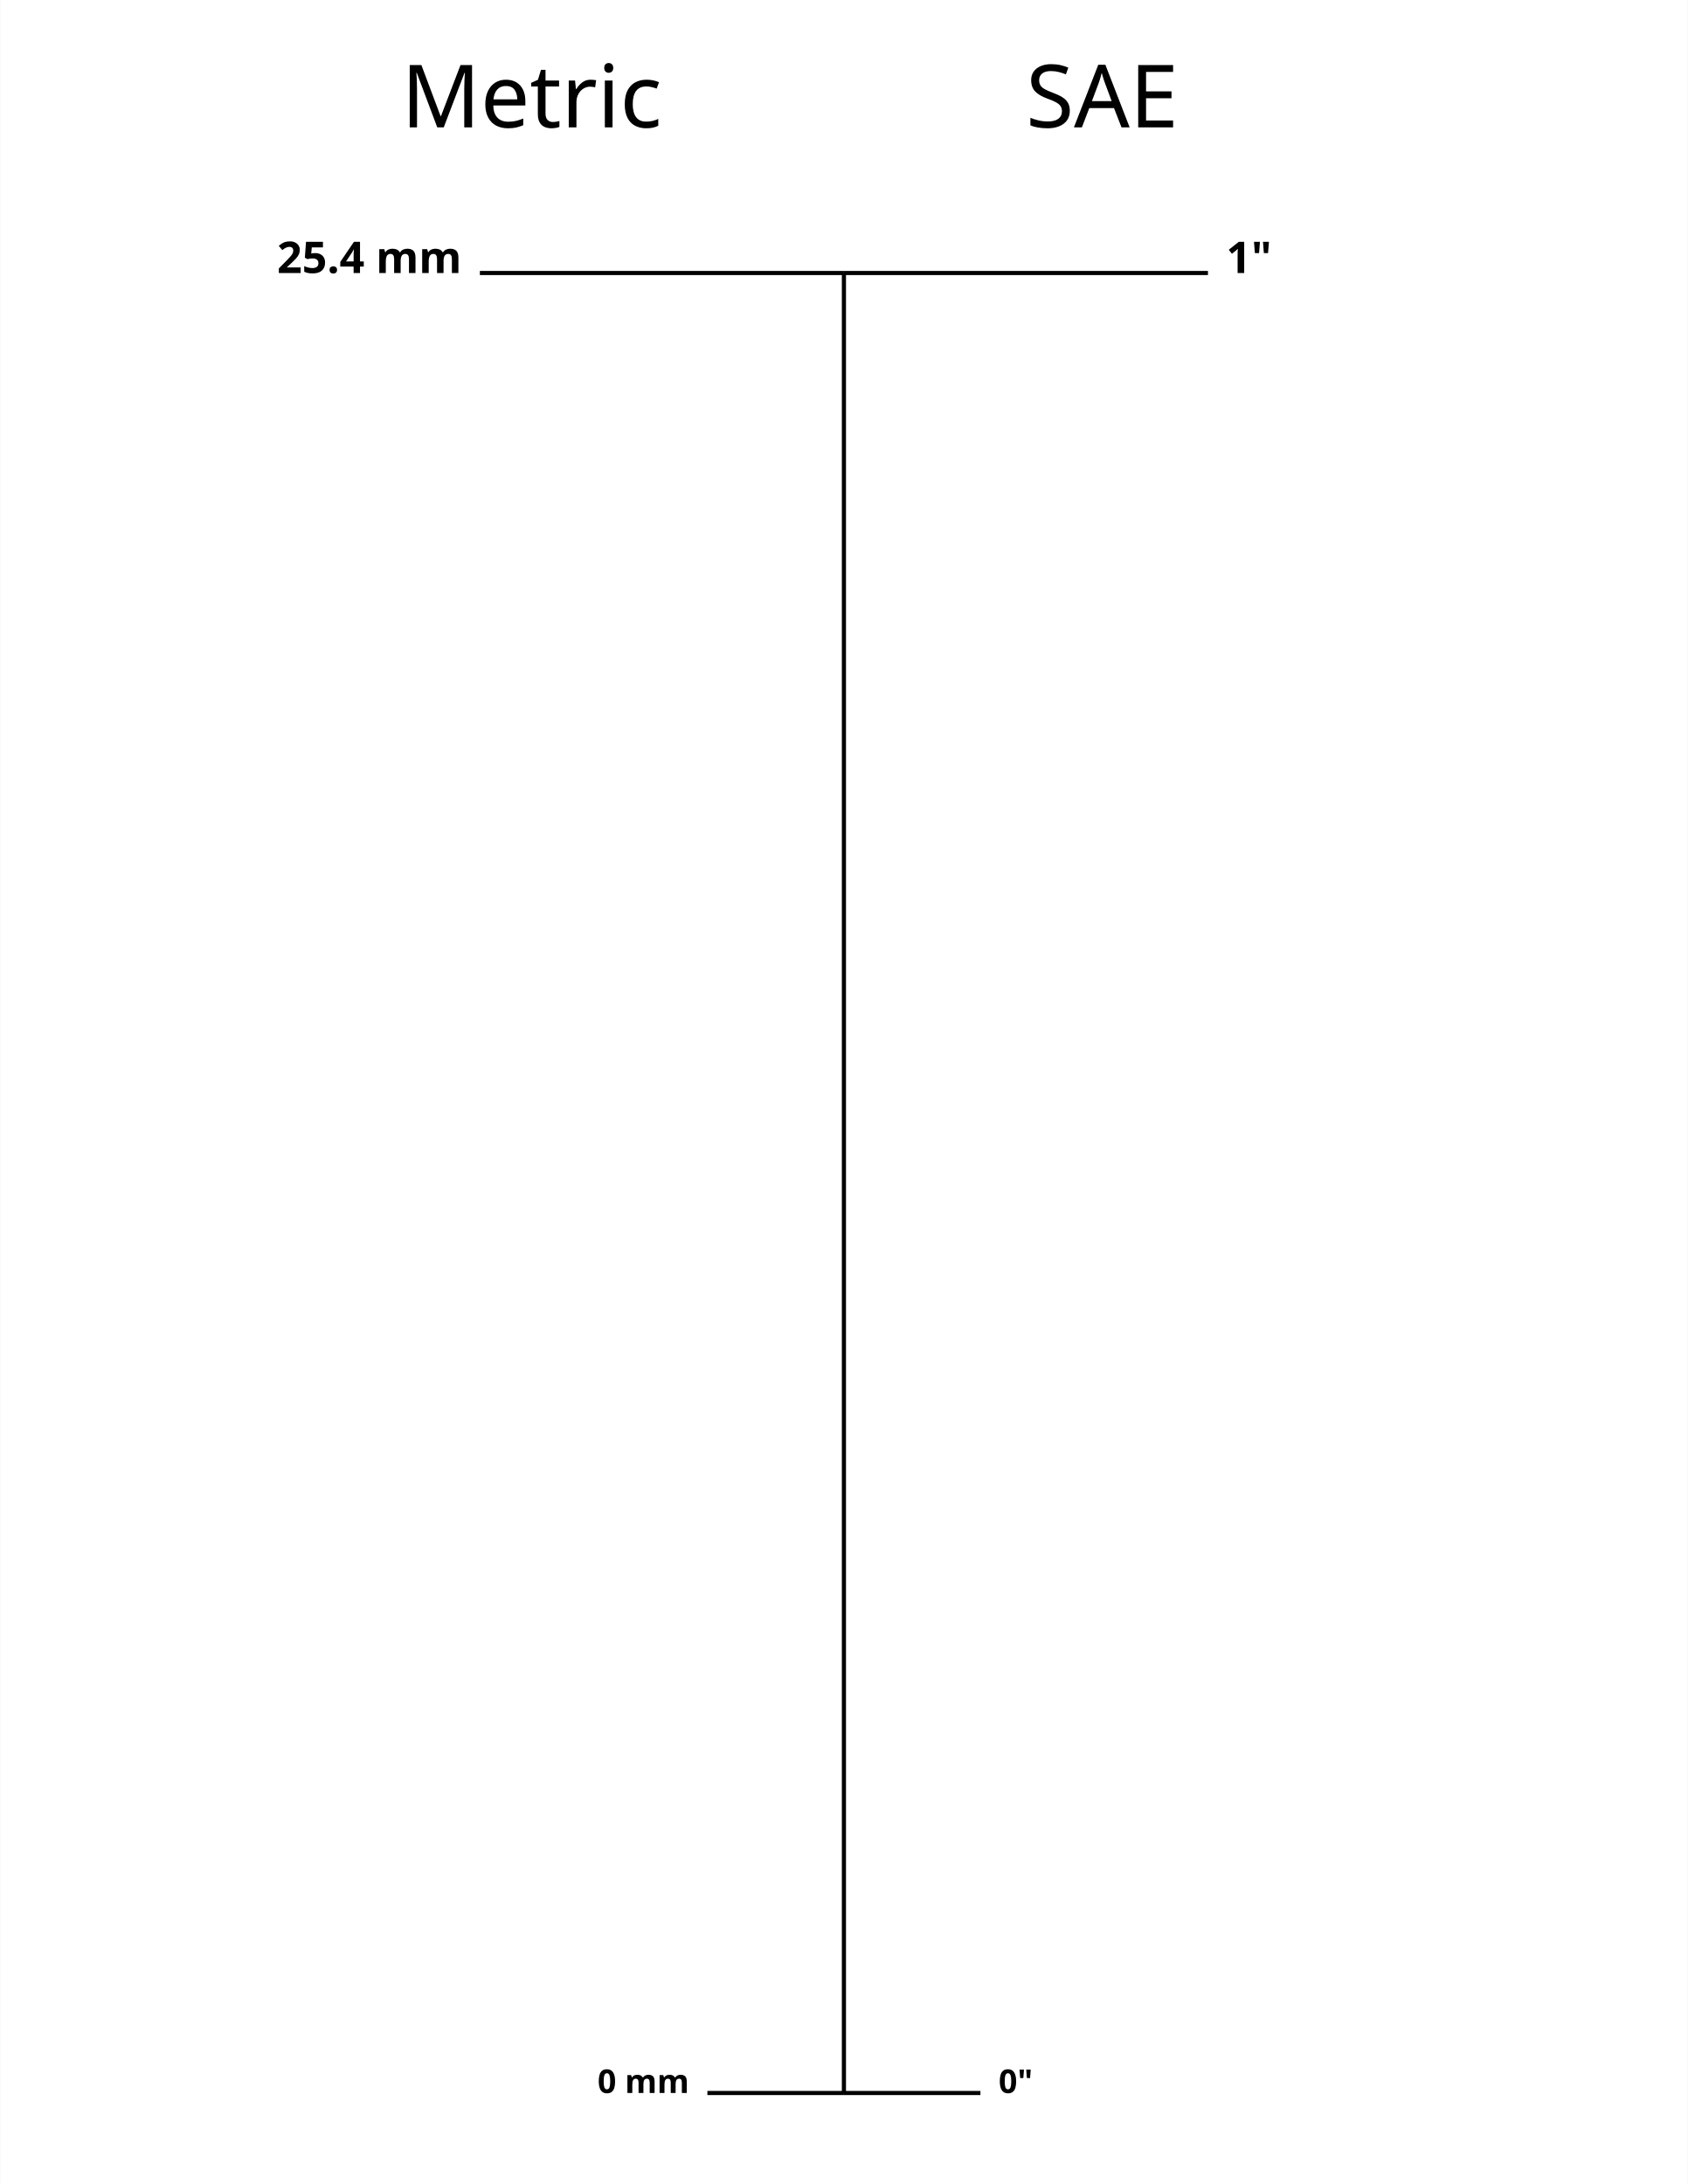
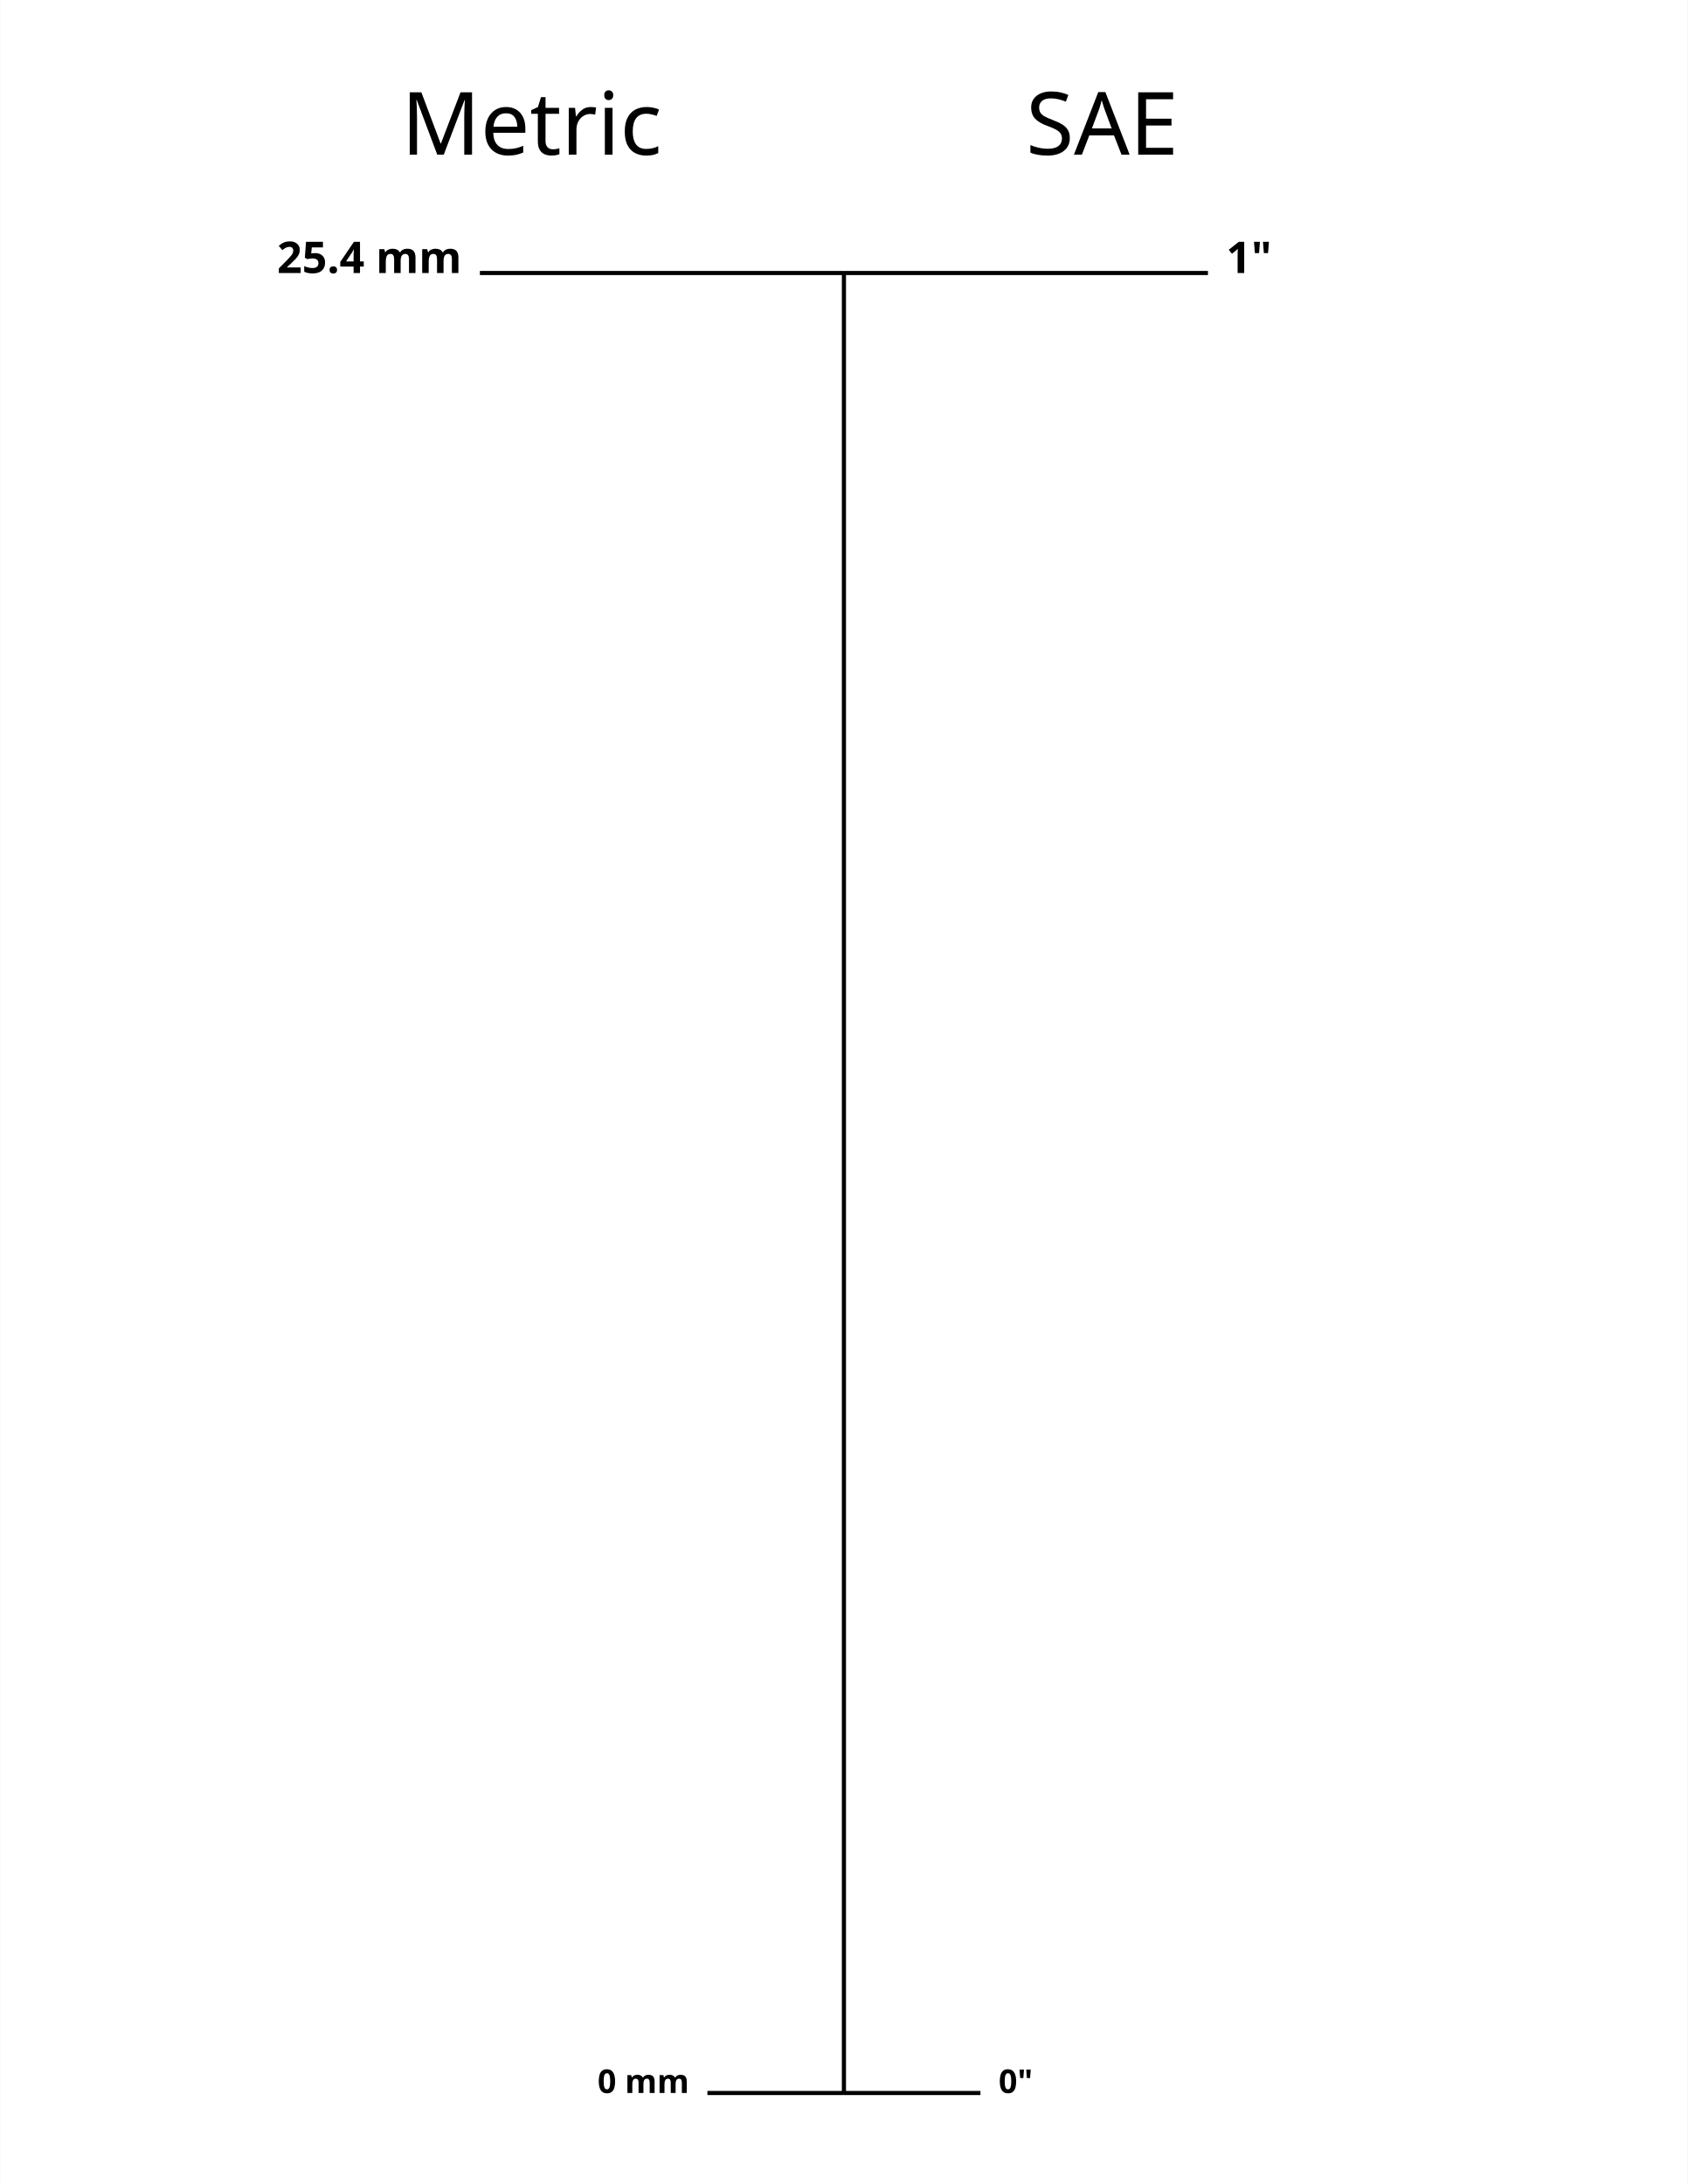
<svg xmlns="http://www.w3.org/2000/svg" version="1.1" width="8.5in" height="11in" viewBox="0 0 927 1200" xml:space="preserve">
  <defs />
  <g>
    <rect width="100%" height="100%" fill="white" />
  </g>
  <g transform="translate(463.5 10)">
-     <text x="100" y="60" font-size="4em" font-family="sans-serif" text-anchor="start">SAE</text>
-     <text x="-100" y="60" font-size="4em" font-family="sans-serif" text-anchor="end">Metric</text>
+     <text x="100" y="75" font-size="4em" font-family="sans-serif" text-anchor="start">SAE</text>
+     <text x="-100" y="75" font-size="4em" font-family="sans-serif" text-anchor="end">Metric</text>
  </g>
  <g transform="translate(463.5 1150)">
    <line id="vertical-line" style="stroke: rgb(0,0,0); stroke-width: 2;" vector-effect="non-scaling-stroke" x1="0" y1="0" x2="0" y2="-1000" />
    <g id="bottom">
      <line style="stroke: rgb(0,0,0); stroke-width: 2;" vector-effect="non-scaling-stroke" x1="75" y1="0" x2="0" y2="0" />
      <text x="85" y="0" font-size="1.5em" font-family="sans-serif" font-weight="bold" alignment-baseline="middle">0"</text>
      <line style="stroke: rgb(0,0,0); stroke-width: 2;" vector-effect="non-scaling-stroke" x1="-75" y1="0" x2="0" y2="0" />
      <text x="-85" y="0" font-size="1.5em" font-family="sans-serif" font-weight="bold" text-anchor="end" alignment-baseline="middle">0 mm</text>
    </g>
    <g id="top">
      <line style="stroke: rgb(0,0,0); stroke-width: 2;" vector-effect="non-scaling-stroke" x1="200" y1="-1000" x2="0" y2="-1000" />
      <text x="210" y="-1000" font-size="2em" font-family="sans-serif" font-weight="bold" alignment-baseline="middle">1"</text>
      <line style="stroke: rgb(0,0,0); stroke-width: 2;" vector-effect="non-scaling-stroke" x1="-200" y1="-1000" x2="0" y2="-1000" />
      <text x="-210" y="-1000" font-size="2em" font-family="sans-serif" font-weight="bold" text-anchor="end" alignment-baseline="middle">25.4 mm</text>
    </g>
    <g id="inches">
            {{INCHES_CONTENT}}
        </g>
    <g id="millimeters">
            {{MILLIMETERS_CONTENT}}
        </g>
  </g>
</svg>
